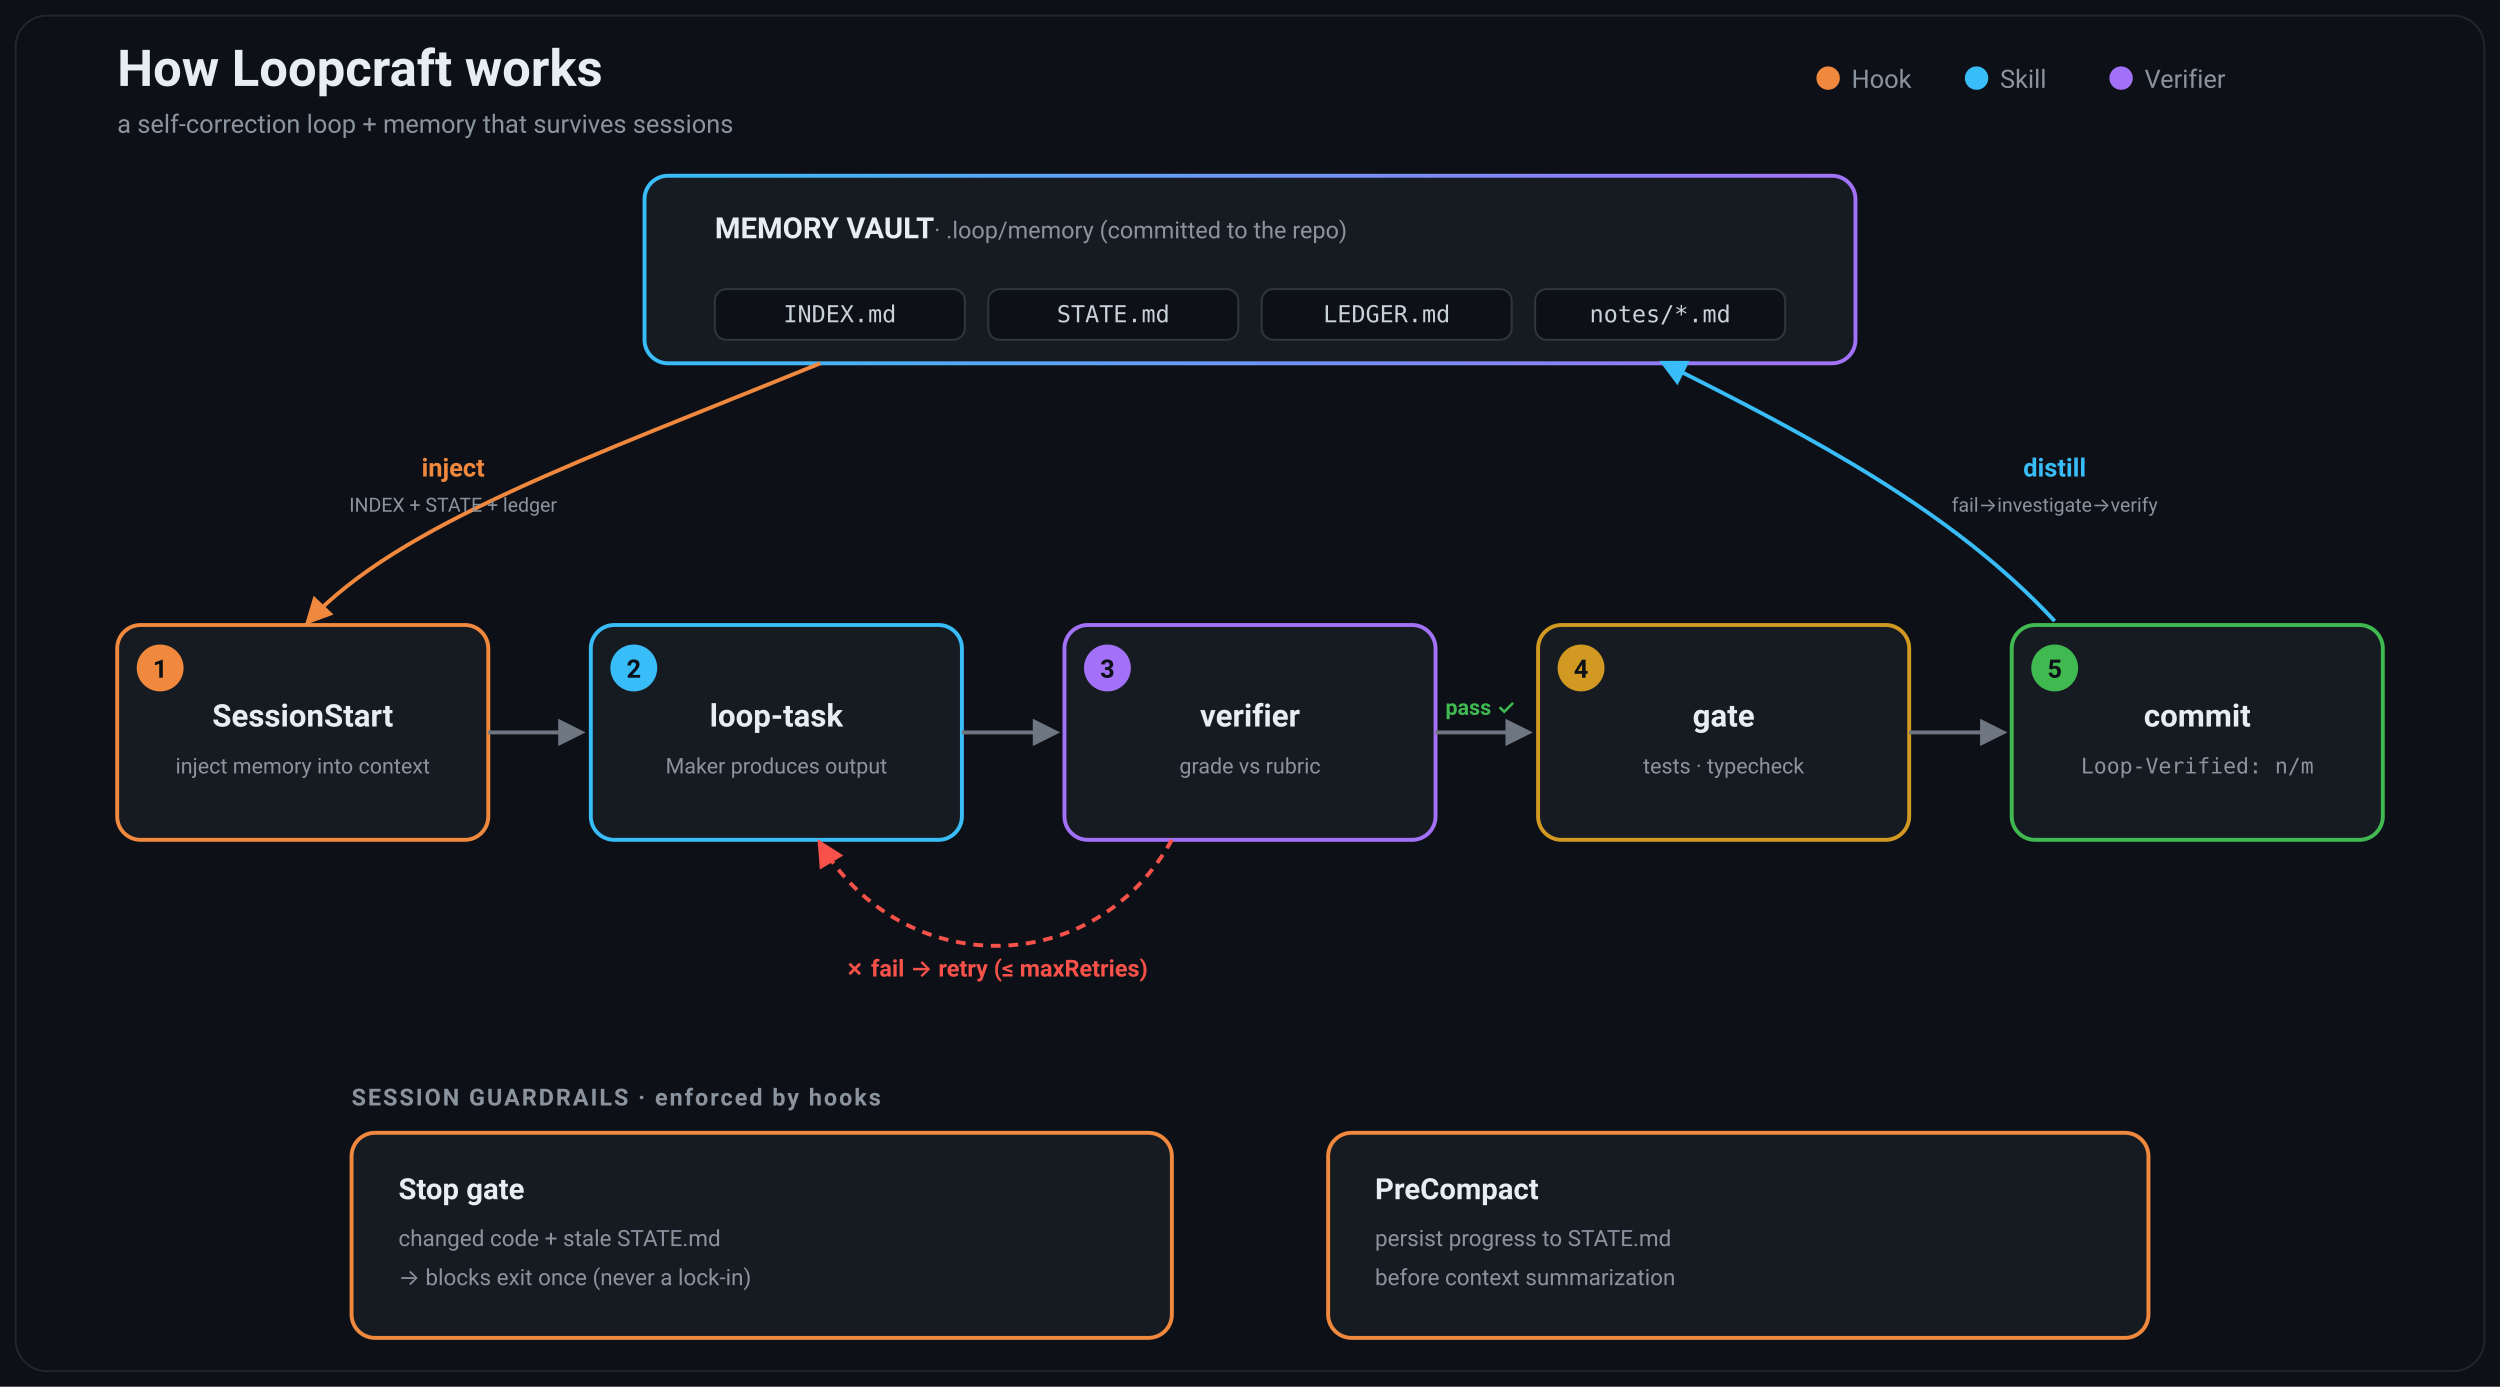
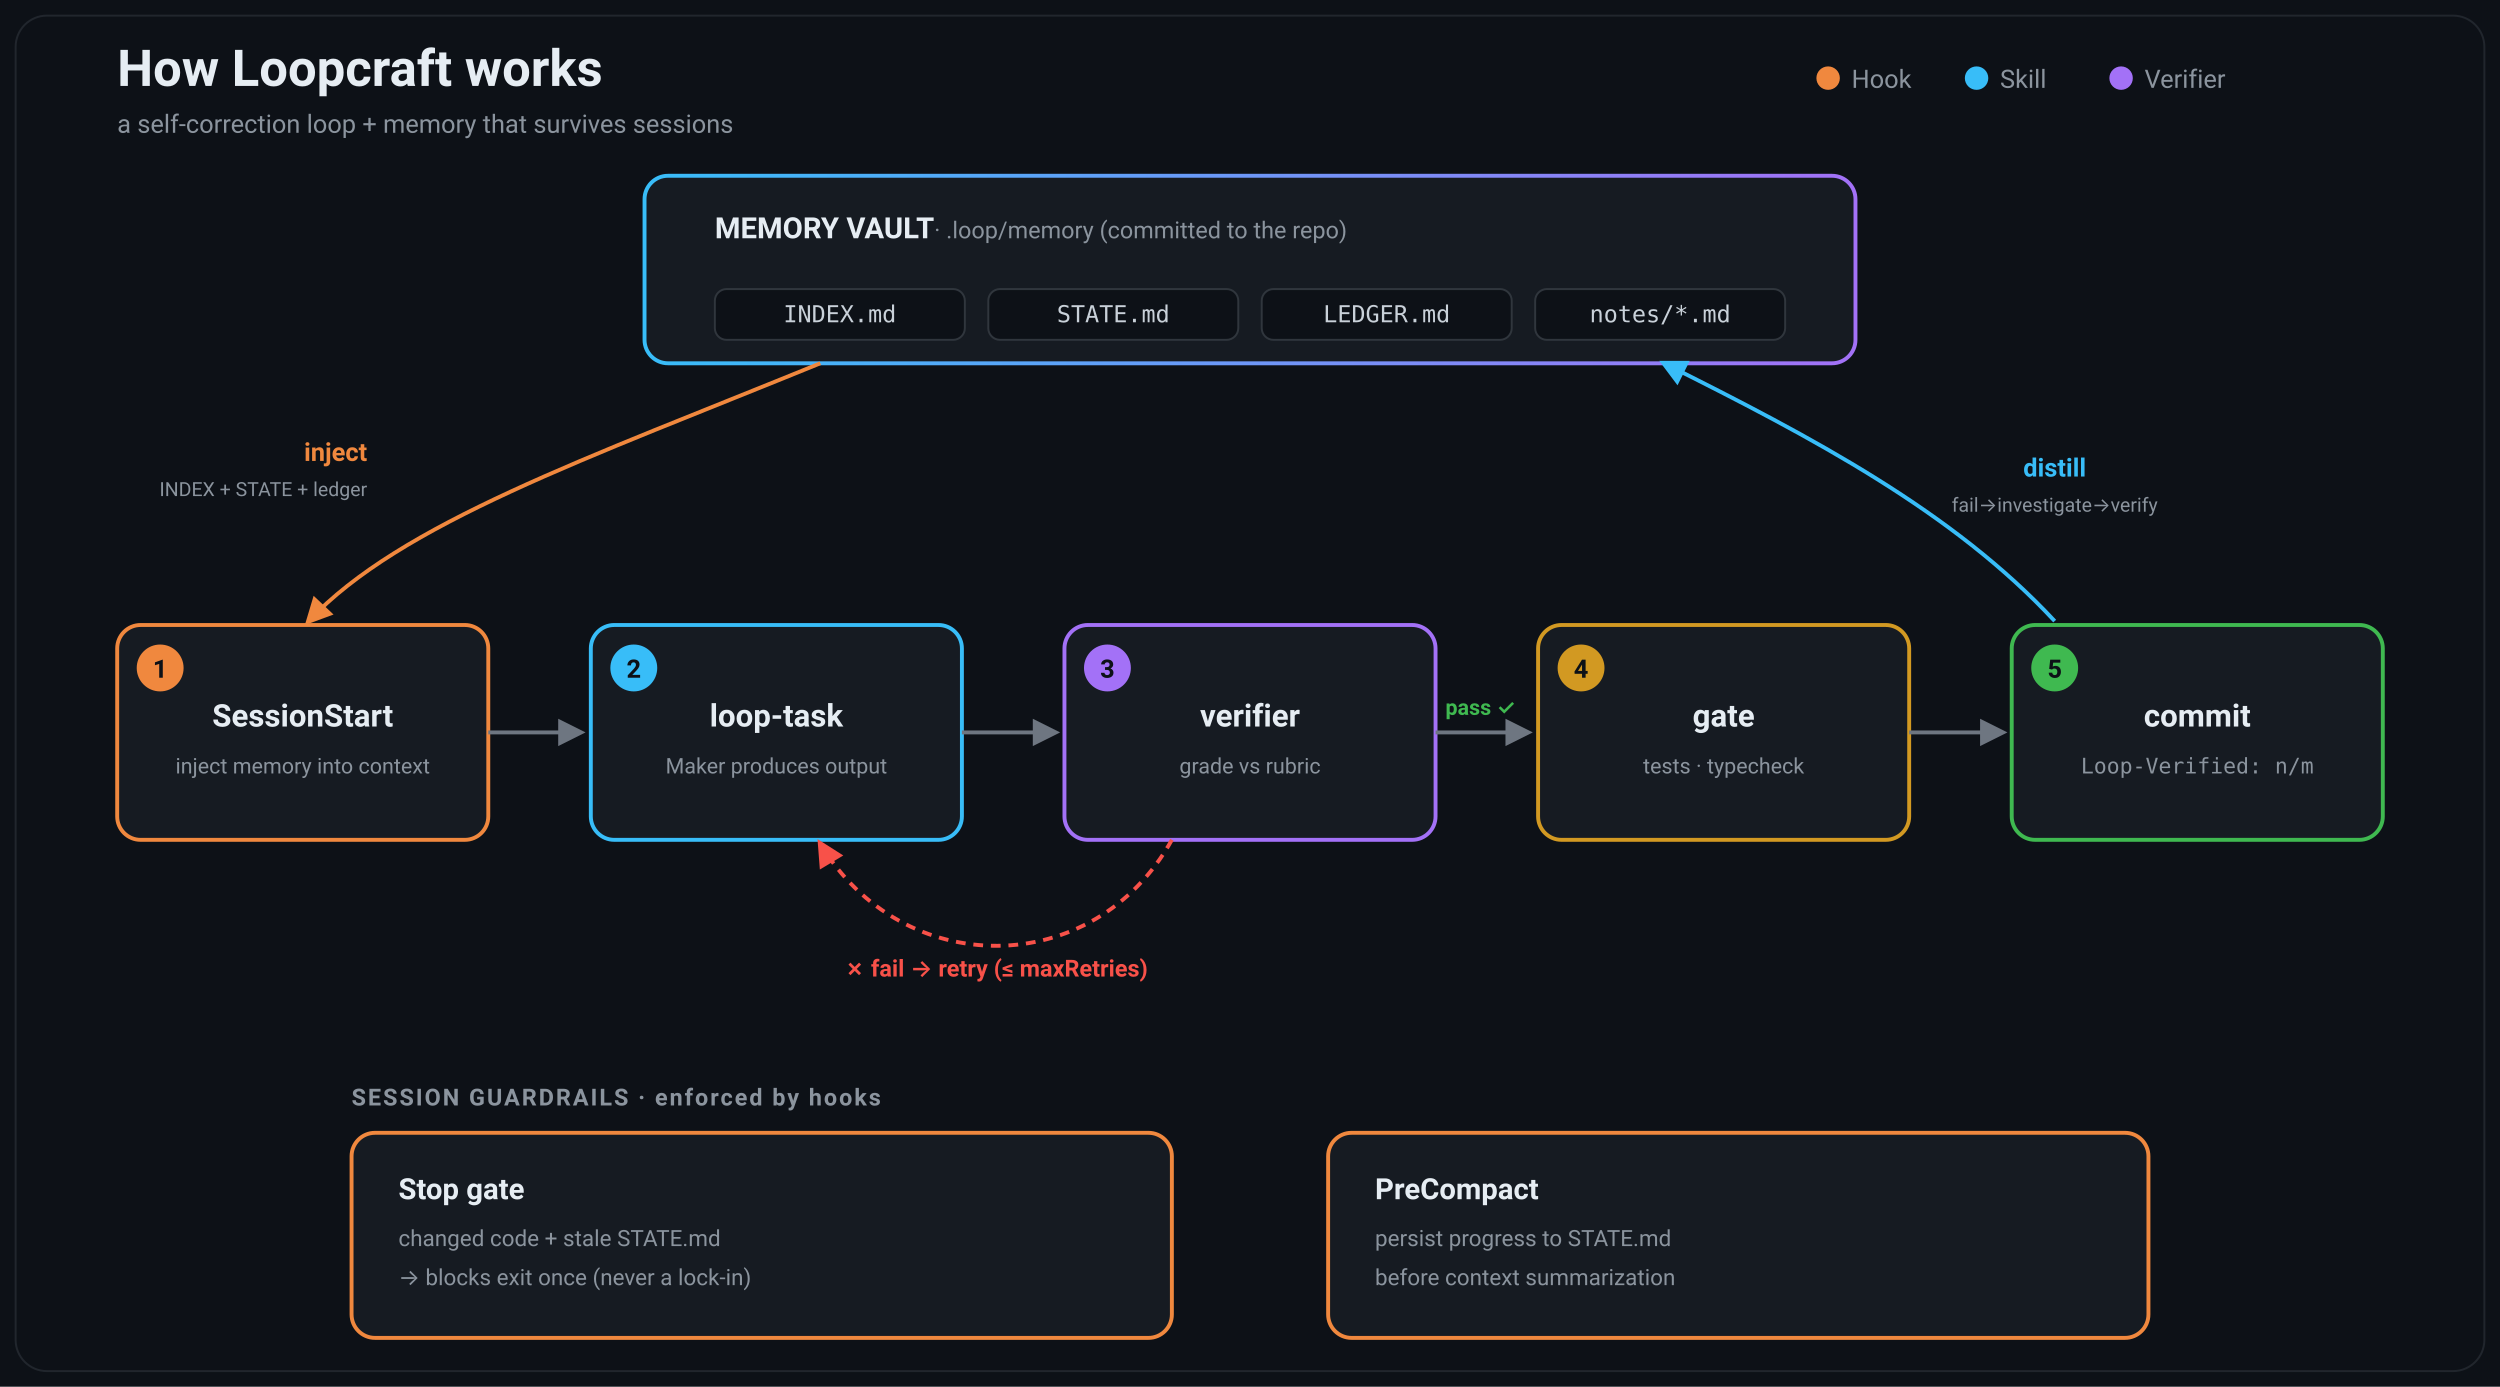
<svg xmlns="http://www.w3.org/2000/svg" viewBox="0 0 1280 710" font-family="-apple-system, BlinkMacSystemFont, 'Segoe UI', Roboto, sans-serif">
  <defs>
    <linearGradient id="vaultStroke" x1="0" y1="0" x2="1" y2="0">
      <stop offset="0" stop-color="#38bdf8" />
      <stop offset="1" stop-color="#a371f7" />
    </linearGradient>
    <marker id="aGray" viewBox="0 0 10 10" refX="8" refY="5" markerWidth="7" markerHeight="7" orient="auto-start-reverse">
      <path d="M0,0 L10,5 L0,10 z" fill="#6e7681" />
    </marker>
    <marker id="aOrange" viewBox="0 0 10 10" refX="8" refY="5" markerWidth="7" markerHeight="7" orient="auto-start-reverse">
      <path d="M0,0 L10,5 L0,10 z" fill="#f0883e" />
    </marker>
    <marker id="aCyan" viewBox="0 0 10 10" refX="8" refY="5" markerWidth="7" markerHeight="7" orient="auto-start-reverse">
      <path d="M0,0 L10,5 L0,10 z" fill="#38bdf8" />
    </marker>
    <marker id="aRed" viewBox="0 0 10 10" refX="8" refY="5" markerWidth="7" markerHeight="7" orient="auto-start-reverse">
      <path d="M0,0 L10,5 L0,10 z" fill="#f85149" />
    </marker>
  </defs>
  <rect x="0" y="0" width="1280" height="710" fill="#0d1117" />
  <rect x="8" y="8" width="1264" height="694" rx="16" fill="none" stroke="#21262d" stroke-width="1" />
  <text x="60" y="44" font-size="26" font-weight="700" fill="#e6edf3">How Loopcraft works</text>
  <text x="60" y="68" font-size="13" fill="#8b949e">a self-correction loop + memory that survives sessions</text>
  <circle cx="936" cy="40" r="6" fill="#f0883e" />
  <text x="948" y="45" font-size="13" fill="#8b949e">Hook</text>
  <circle cx="1012" cy="40" r="6" fill="#38bdf8" />
  <text x="1024" y="45" font-size="13" fill="#8b949e">Skill</text>
  <circle cx="1086" cy="40" r="6" fill="#a371f7" />
  <text x="1098" y="45" font-size="13" fill="#8b949e">Verifier</text>
  <rect x="330" y="90" width="620" height="96" rx="12" fill="#161b22" stroke="url(#vaultStroke)" stroke-width="2" />
  <text x="366" y="122" font-size="15" font-weight="700" fill="#e6edf3">MEMORY VAULT<tspan font-size="12" font-weight="400" fill="#8b949e">  ·  .loop/memory  (committed to the repo)</tspan>
  </text>
  <g font-family="ui-monospace, SFMono-Regular, Menlo, monospace" font-size="12" fill="#c9d1d9">
    <rect x="366" y="148" width="128" height="26" rx="6" fill="#0d1117" stroke="#30363d" />
    <text x="430" y="165" text-anchor="middle">INDEX.md</text>
    <rect x="506" y="148" width="128" height="26" rx="6" fill="#0d1117" stroke="#30363d" />
    <text x="570" y="165" text-anchor="middle">STATE.md</text>
    <rect x="646" y="148" width="128" height="26" rx="6" fill="#0d1117" stroke="#30363d" />
    <text x="710" y="165" text-anchor="middle">LEDGER.md</text>
    <rect x="786" y="148" width="128" height="26" rx="6" fill="#0d1117" stroke="#30363d" />
    <text x="850" y="165" text-anchor="middle">notes/*.md</text>
  </g>
  <path d="M420,186 C300,235 205,268 158,318" fill="none" stroke="#f0883e" stroke-width="2" marker-end="url(#aOrange)" />
-   <text x="232" y="244" text-anchor="middle" font-size="13" font-weight="600" fill="#f0883e">inject</text>
-   <text x="232" y="262" text-anchor="middle" font-size="10" fill="#8b949e">INDEX + STATE + ledger</text>
+   <text x="188" y="236" text-anchor="end" font-size="13" font-weight="600" fill="#f0883e">inject</text>
+   <text x="188" y="254" text-anchor="end" font-size="10" fill="#8b949e">INDEX + STATE + ledger</text>
  <path d="M1052,318 C1000,262 928,224 852,186" fill="none" stroke="#38bdf8" stroke-width="2" marker-end="url(#aCyan)" />
  <text x="1052" y="244" text-anchor="middle" font-size="13" font-weight="600" fill="#38bdf8">distill</text>
  <text x="1052" y="262" text-anchor="middle" font-size="10" fill="#8b949e">fail→investigate→verify</text>
  <rect x="60" y="320" width="190" height="110" rx="12" fill="#161b22" stroke="#f0883e" stroke-width="2" />
  <circle cx="82" cy="342" r="12" fill="#f0883e" />
  <text x="82" y="347" text-anchor="middle" font-size="13" font-weight="700" fill="#0d1117">1</text>
  <text x="155" y="372" text-anchor="middle" font-size="16" font-weight="700" fill="#e6edf3">SessionStart</text>
  <text x="155" y="396" text-anchor="middle" font-size="11" fill="#8b949e">inject memory into context</text>
  <rect x="302.5" y="320" width="190" height="110" rx="12" fill="#161b22" stroke="#38bdf8" stroke-width="2" />
  <circle cx="324.5" cy="342" r="12" fill="#38bdf8" />
  <text x="324.5" y="347" text-anchor="middle" font-size="13" font-weight="700" fill="#0d1117">2</text>
  <text x="397.5" y="372" text-anchor="middle" font-size="16" font-weight="700" fill="#e6edf3">loop-task</text>
  <text x="397.5" y="396" text-anchor="middle" font-size="11" fill="#8b949e">Maker produces output</text>
  <rect x="545" y="320" width="190" height="110" rx="12" fill="#161b22" stroke="#a371f7" stroke-width="2" />
  <circle cx="567" cy="342" r="12" fill="#a371f7" />
  <text x="567" y="347" text-anchor="middle" font-size="13" font-weight="700" fill="#0d1117">3</text>
  <text x="640" y="372" text-anchor="middle" font-size="16" font-weight="700" fill="#e6edf3">verifier</text>
  <text x="640" y="396" text-anchor="middle" font-size="11" fill="#8b949e">grade vs rubric</text>
  <rect x="787.5" y="320" width="190" height="110" rx="12" fill="#161b22" stroke="#d29922" stroke-width="2" />
  <circle cx="809.5" cy="342" r="12" fill="#d29922" />
  <text x="809.5" y="347" text-anchor="middle" font-size="13" font-weight="700" fill="#0d1117">4</text>
  <text x="882.5" y="372" text-anchor="middle" font-size="16" font-weight="700" fill="#e6edf3">gate</text>
  <text x="882.5" y="396" text-anchor="middle" font-size="11" fill="#8b949e">tests · typecheck</text>
  <rect x="1030" y="320" width="190" height="110" rx="12" fill="#161b22" stroke="#3fb950" stroke-width="2" />
  <circle cx="1052" cy="342" r="12" fill="#3fb950" />
  <text x="1052" y="347" text-anchor="middle" font-size="13" font-weight="700" fill="#0d1117">5</text>
  <text x="1125" y="372" text-anchor="middle" font-size="16" font-weight="700" fill="#e6edf3">commit</text>
  <text x="1125" y="396" text-anchor="middle" font-size="11" font-family="ui-monospace, Menlo, monospace" fill="#8b949e">Loop-Verified: n/m</text>
  <path d="M250,375 L297,375" fill="none" stroke="#6e7681" stroke-width="2" marker-end="url(#aGray)" />
  <path d="M492.5,375 L540,375" fill="none" stroke="#6e7681" stroke-width="2" marker-end="url(#aGray)" />
  <path d="M735,375 L782,375" fill="none" stroke="#6e7681" stroke-width="2" marker-end="url(#aGray)" />
  <text x="758" y="366" text-anchor="middle" font-size="11" font-weight="600" fill="#3fb950">pass ✓</text>
  <path d="M977.5,375 L1025,375" fill="none" stroke="#6e7681" stroke-width="2" marker-end="url(#aGray)" />
  <path d="M600,430 C560,502 462,502 420,432" fill="none" stroke="#f85149" stroke-width="2" stroke-dasharray="5 4" marker-end="url(#aRed)" />
  <text x="510" y="500" text-anchor="middle" font-size="12" font-weight="600" fill="#f85149">✗ fail → retry  (≤ maxRetries)</text>
  <text x="180" y="566" font-size="12" font-weight="600" fill="#8b949e" letter-spacing="1">SESSION GUARDRAILS · enforced by hooks</text>
  <rect x="180" y="580" width="420" height="105" rx="12" fill="#161b22" stroke="#f0883e" stroke-width="2" />
  <text x="204" y="614" font-size="15" font-weight="700" fill="#e6edf3">Stop gate</text>
  <text x="204" y="638" font-size="11.5" fill="#8b949e">changed code + stale STATE.md</text>
  <text x="204" y="658" font-size="11.5" fill="#8b949e">→ blocks exit once (never a lock-in)</text>
  <rect x="680" y="580" width="420" height="105" rx="12" fill="#161b22" stroke="#f0883e" stroke-width="2" />
  <text x="704" y="614" font-size="15" font-weight="700" fill="#e6edf3">PreCompact</text>
  <text x="704" y="638" font-size="11.5" fill="#8b949e">persist progress to STATE.md</text>
  <text x="704" y="658" font-size="11.5" fill="#8b949e">before context summarization</text>
</svg>
